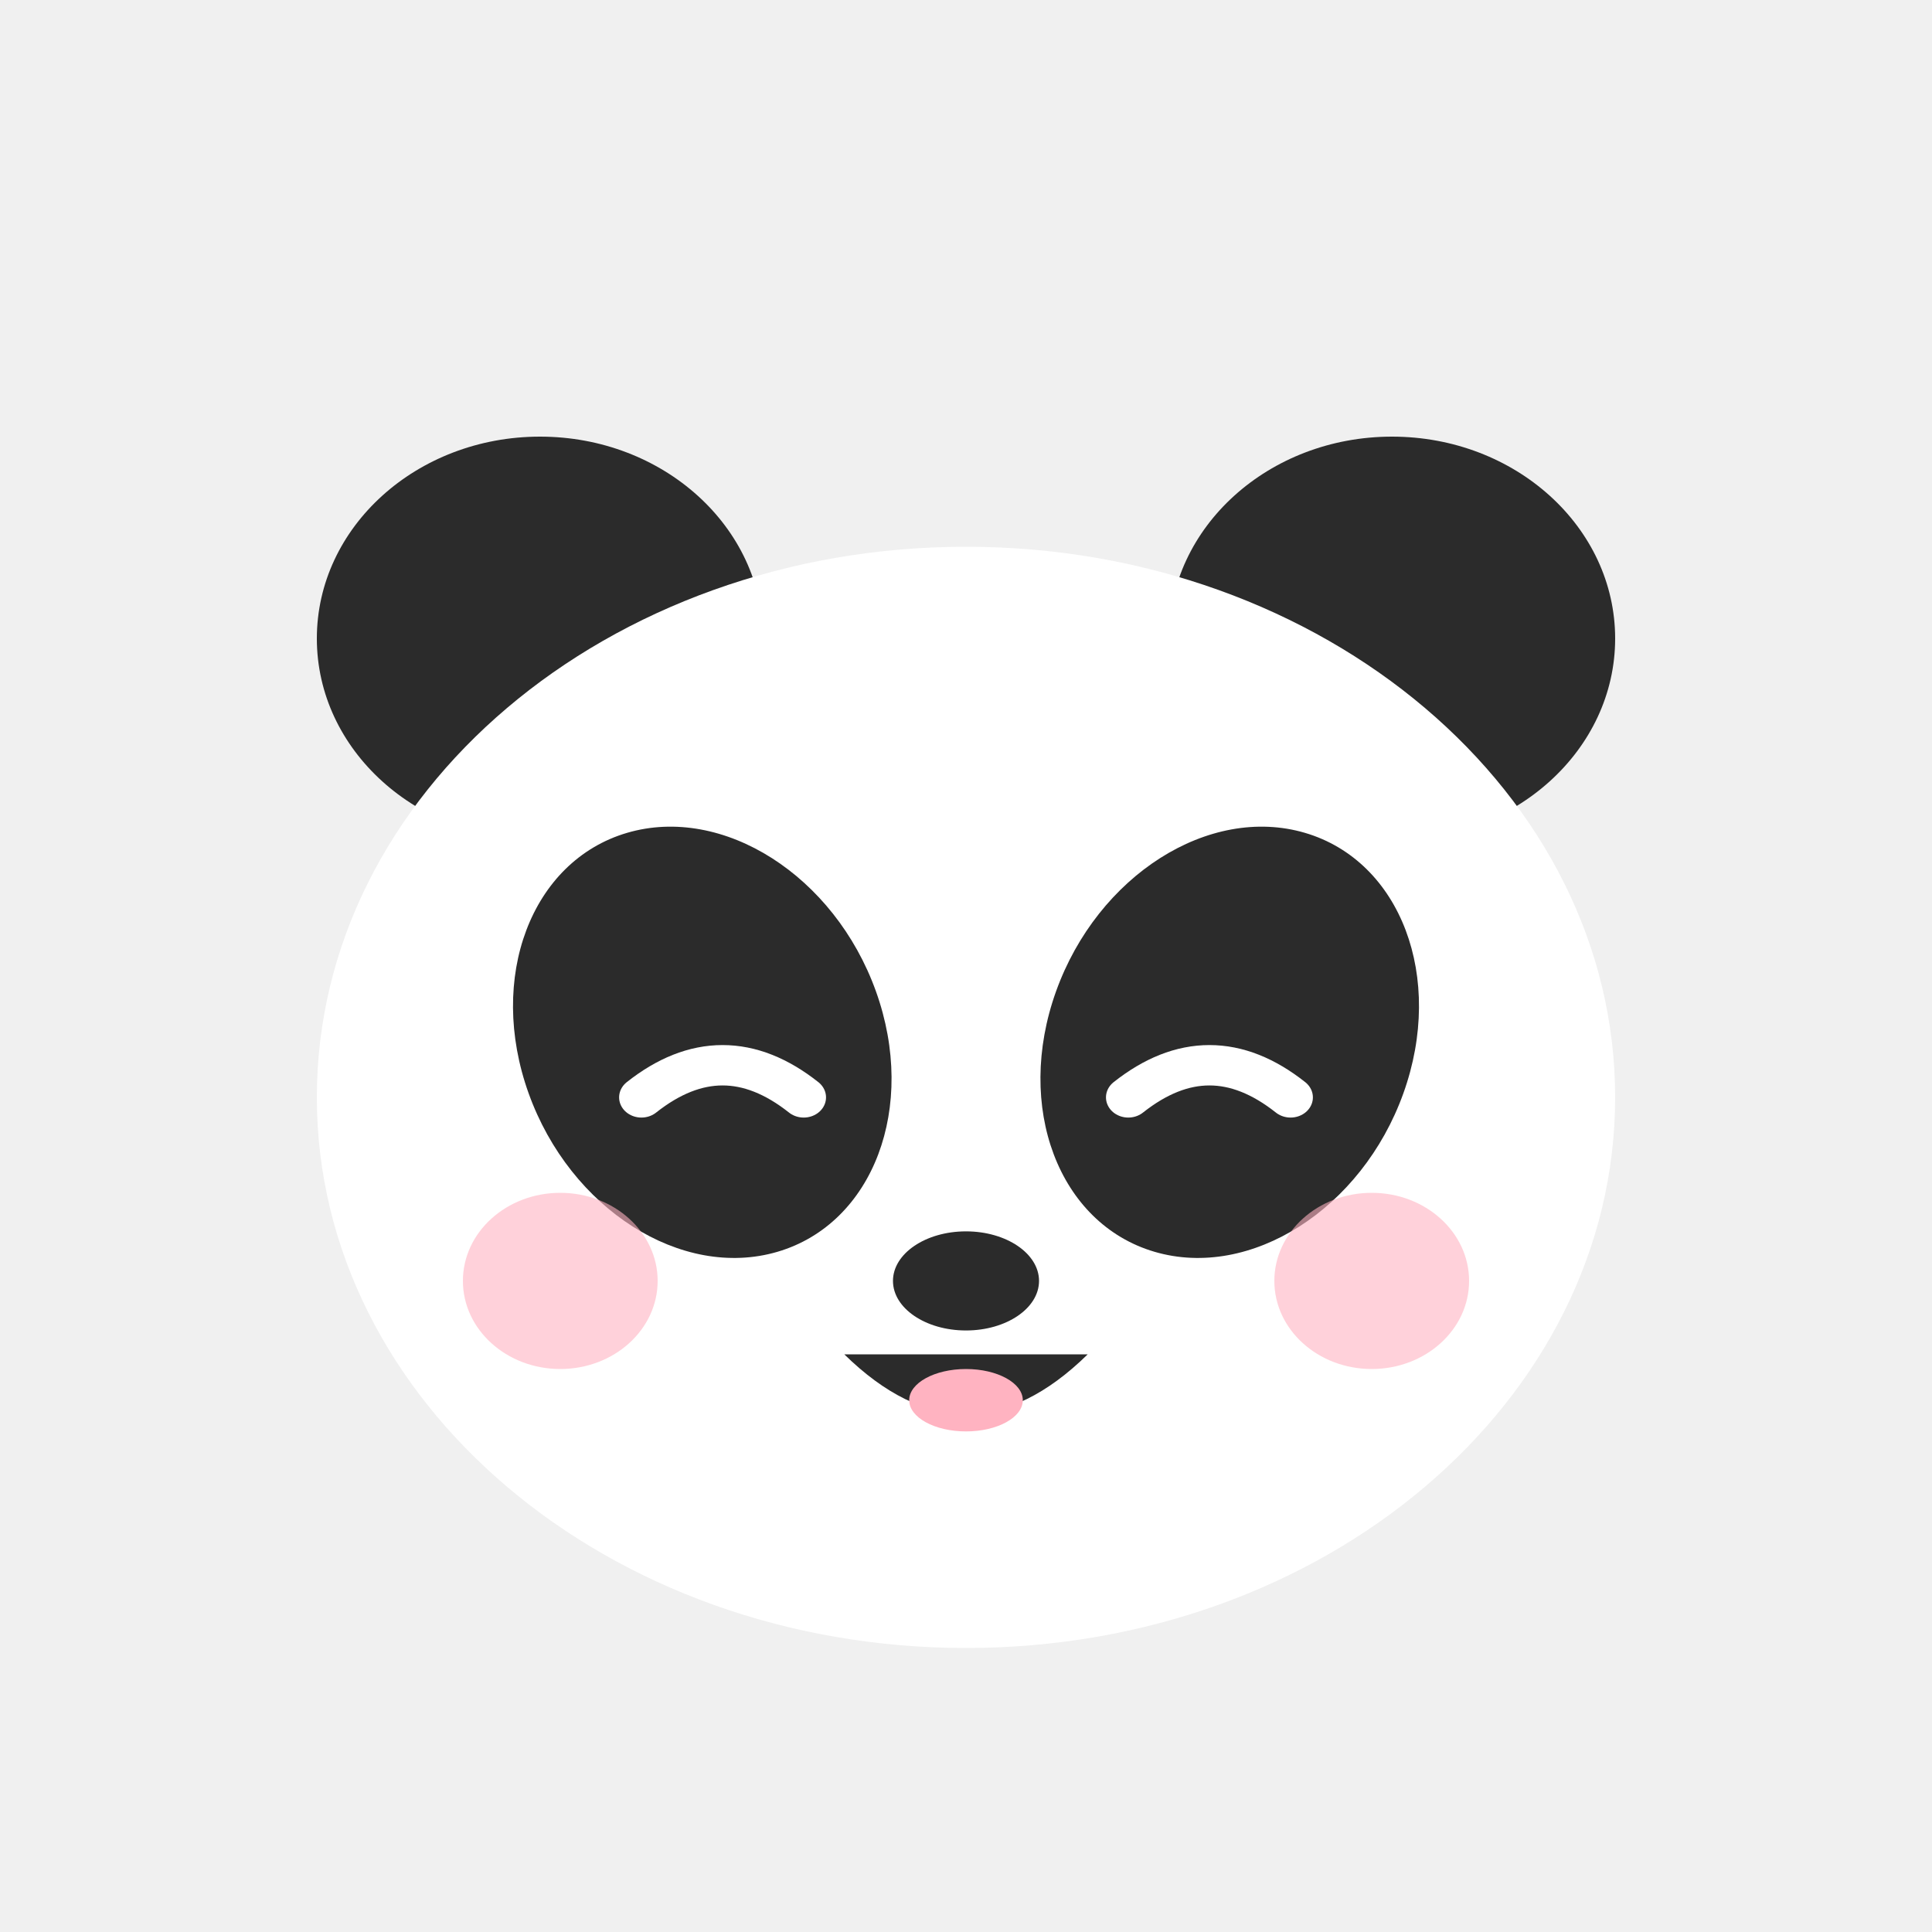
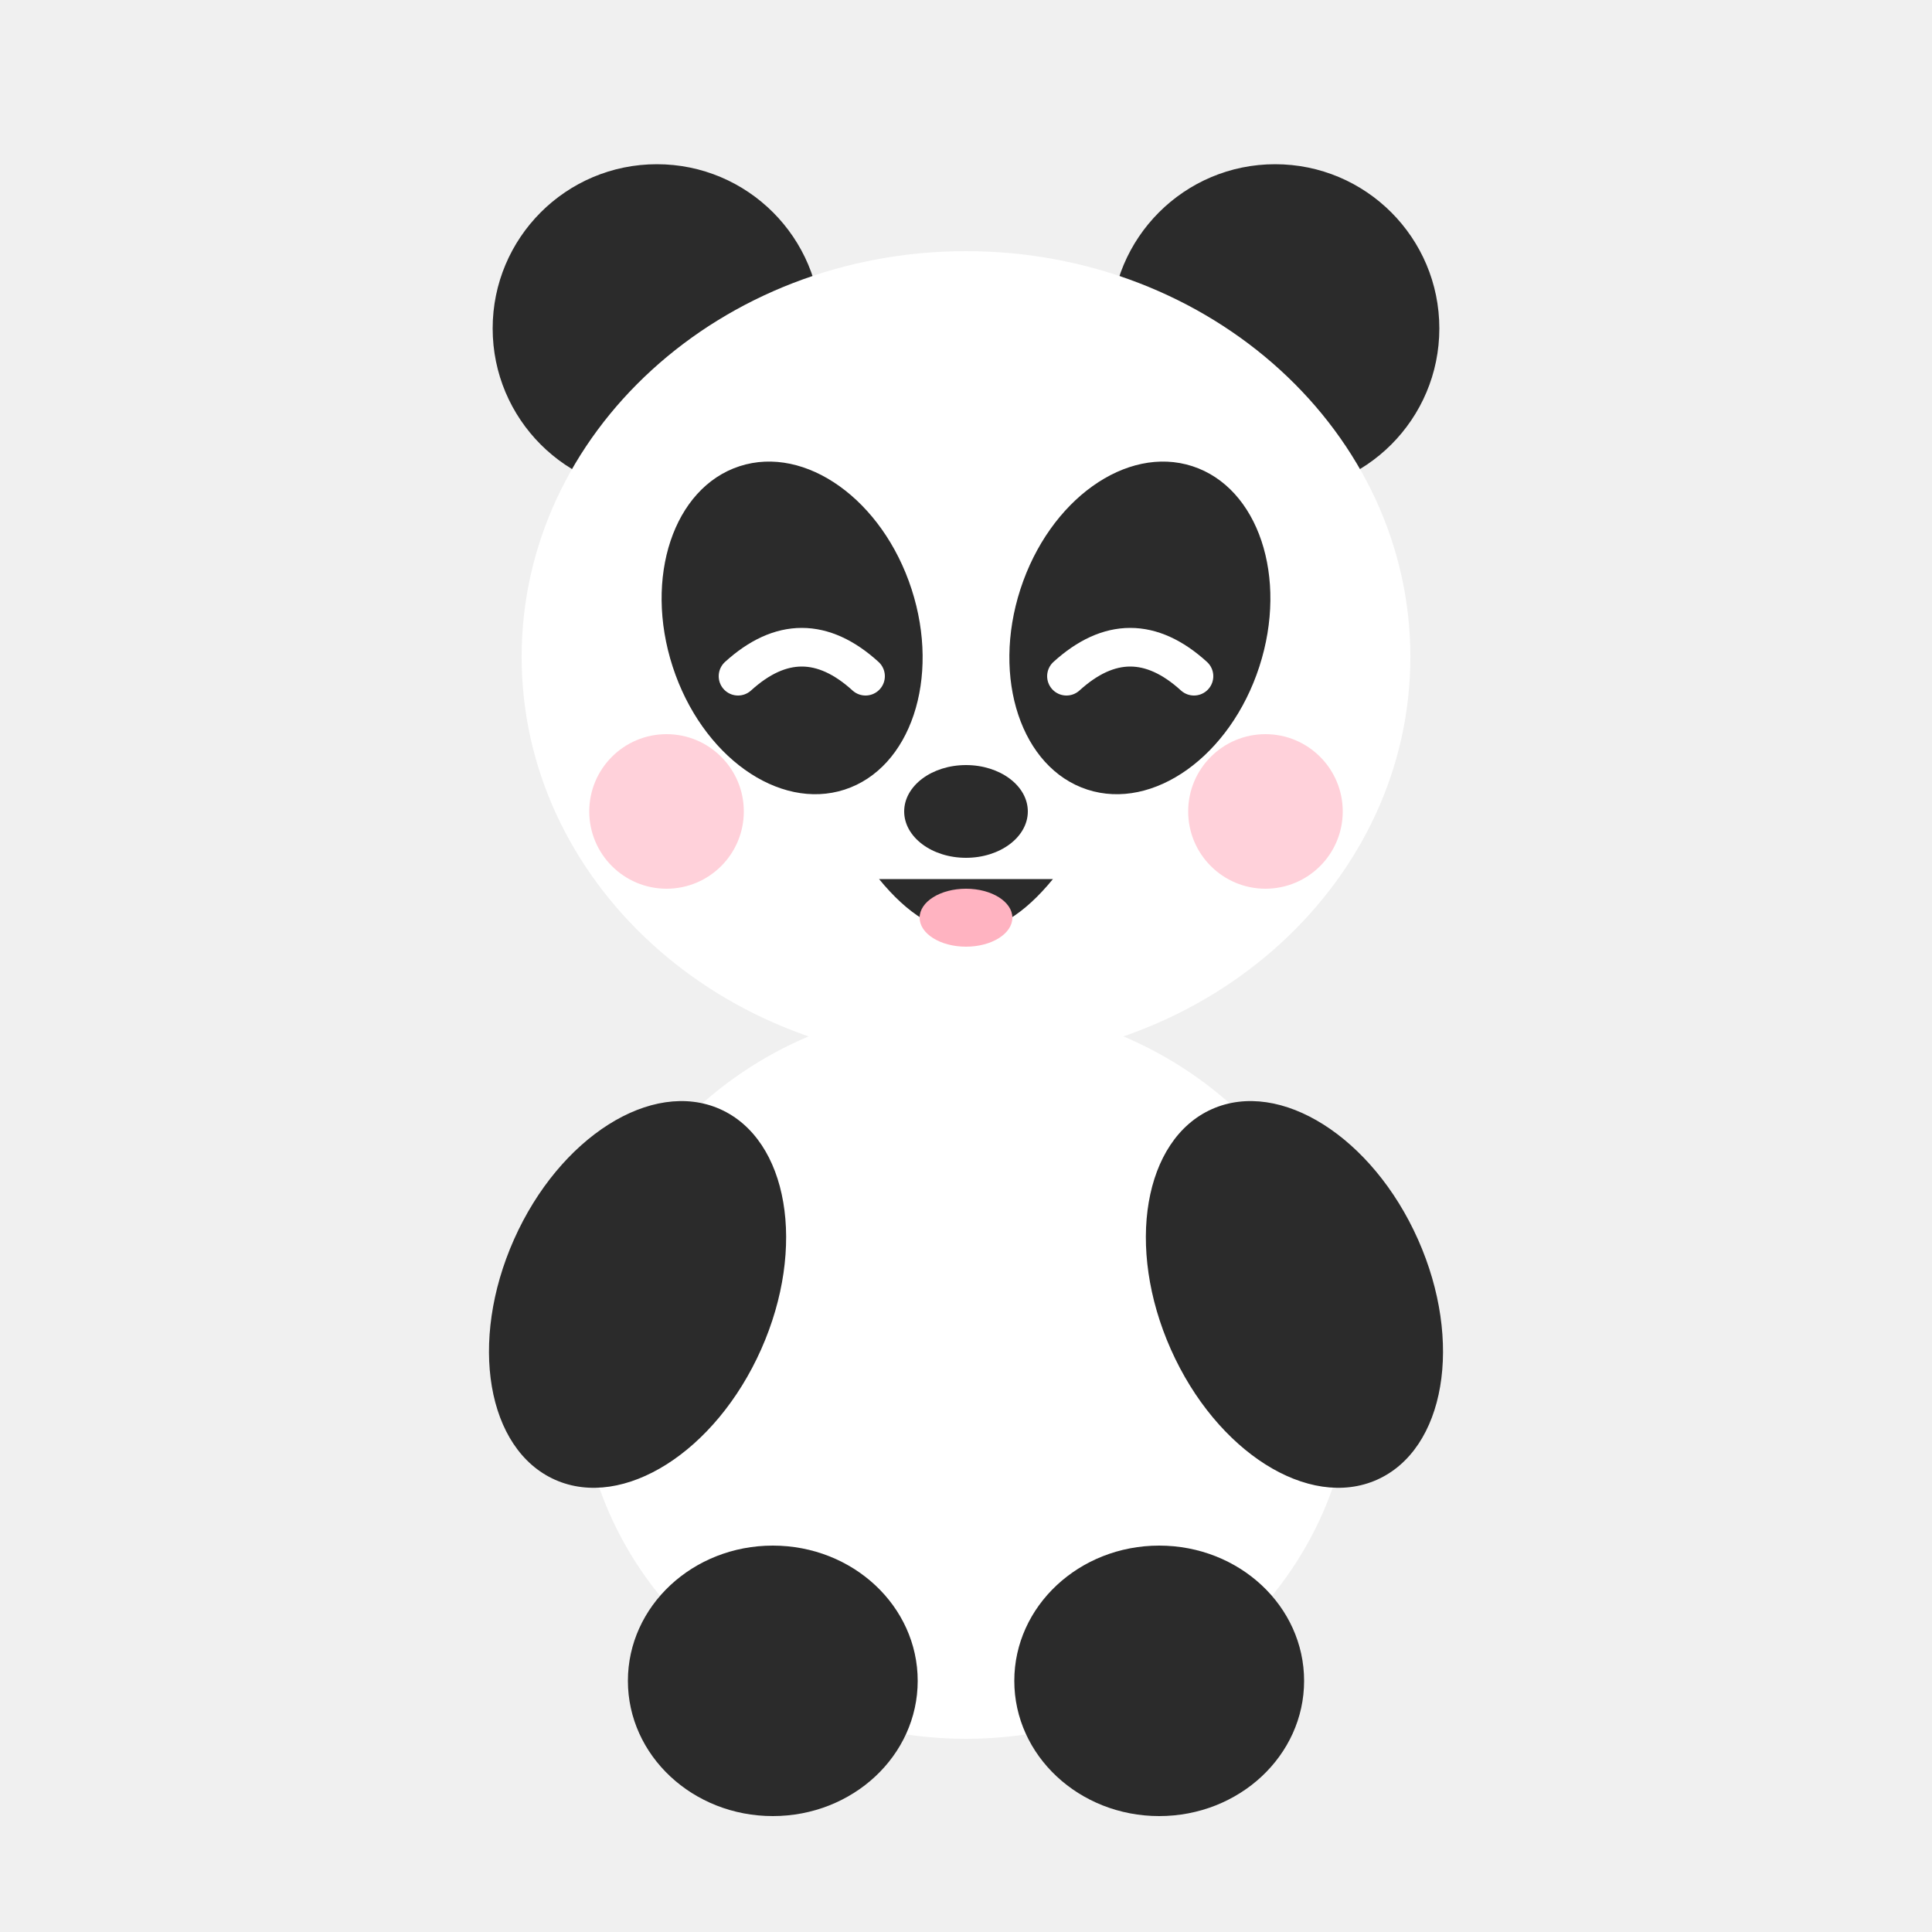
<svg xmlns="http://www.w3.org/2000/svg" viewBox="0 0 100 100">
-   <g transform="translate(50 72) scale(1.05 .95) translate(-50 -72)">
-     <circle cx="29" cy="31" r="11" fill="#2b2b2b" />
-     <circle cx="71" cy="31" r="11" fill="#2b2b2b" />
-     <ellipse cx="50" cy="56" rx="32" ry="30" fill="#ffffff" />
-     <ellipse cx="37" cy="53" rx="9" ry="12" fill="#2b2b2b" transform="rotate(-18 37 53)" />
-     <ellipse cx="63" cy="53" rx="9" ry="12" fill="#2b2b2b" transform="rotate(18 63 53)" />
-     <g stroke="#ffffff" stroke-width="2.2" fill="none" stroke-linecap="round">
-       <path d="M34 56 Q38 52.5 42 56" />
-       <path d="M58 56 Q62 52.5 66 56" />
+   <g>
+     <circle cx="34" cy="17" r="8.5" fill="#2b2b2b" />
+     <circle cx="66" cy="17" r="8.5" fill="#2b2b2b" />
+     <ellipse cx="50" cy="71" rx="20" ry="19" fill="#ffffff" />
+     <ellipse cx="33" cy="67" rx="7" ry="10.5" fill="#2b2b2b" transform="rotate(24 33 67)" />
+     <ellipse cx="67" cy="67" rx="7" ry="10.5" fill="#2b2b2b" transform="rotate(-24 67 67)" />
+     <ellipse cx="40" cy="87" rx="7.5" ry="7" fill="#2b2b2b" />
+     <ellipse cx="60" cy="87" rx="7.5" ry="7" fill="#2b2b2b" />
+     <ellipse cx="50" cy="34" rx="23" ry="21" fill="#ffffff" />
+     <ellipse cx="41" cy="32.5" rx="6.5" ry="8.8" fill="#2b2b2b" transform="rotate(-18 41 32.5)" />
+     <ellipse cx="59" cy="32.5" rx="6.5" ry="8.8" fill="#2b2b2b" transform="rotate(18 59 32.5)" />
+     <g stroke="#ffffff" stroke-width="2" fill="none" stroke-linecap="round">
+       <path d="M38.2 35 Q41.5 32 44.8 35" />
+       <path d="M55.2 35 Q58.5 32 61.8 35" />
    </g>
-     <ellipse cx="50" cy="66" rx="3.6" ry="2.7" fill="#2b2b2b" />
-     <path d="M44 70 Q50 76.5 56 70 Z" fill="#2b2b2b" />
-     <ellipse cx="50" cy="72.5" rx="2.8" ry="1.7" fill="#ffb3c1" />
-     <circle cx="30" cy="66" r="4.8" fill="#ffb3c1" opacity="0.6" />
-     <circle cx="70" cy="66" r="4.8" fill="#ffb3c1" opacity="0.6" />
+     <ellipse cx="50" cy="42" rx="3.2" ry="2.4" fill="#2b2b2b" />
+     <path d="M45.5 45.5 Q50 51 54.5 45.5 Z" fill="#2b2b2b" />
+     <ellipse cx="50" cy="47.5" rx="2.4" ry="1.5" fill="#ffb3c1" />
+     <circle cx="34.5" cy="42" r="4" fill="#ffb3c1" opacity="0.6" />
+     <circle cx="65.5" cy="42" r="4" fill="#ffb3c1" opacity="0.6" />
  </g>
</svg>
